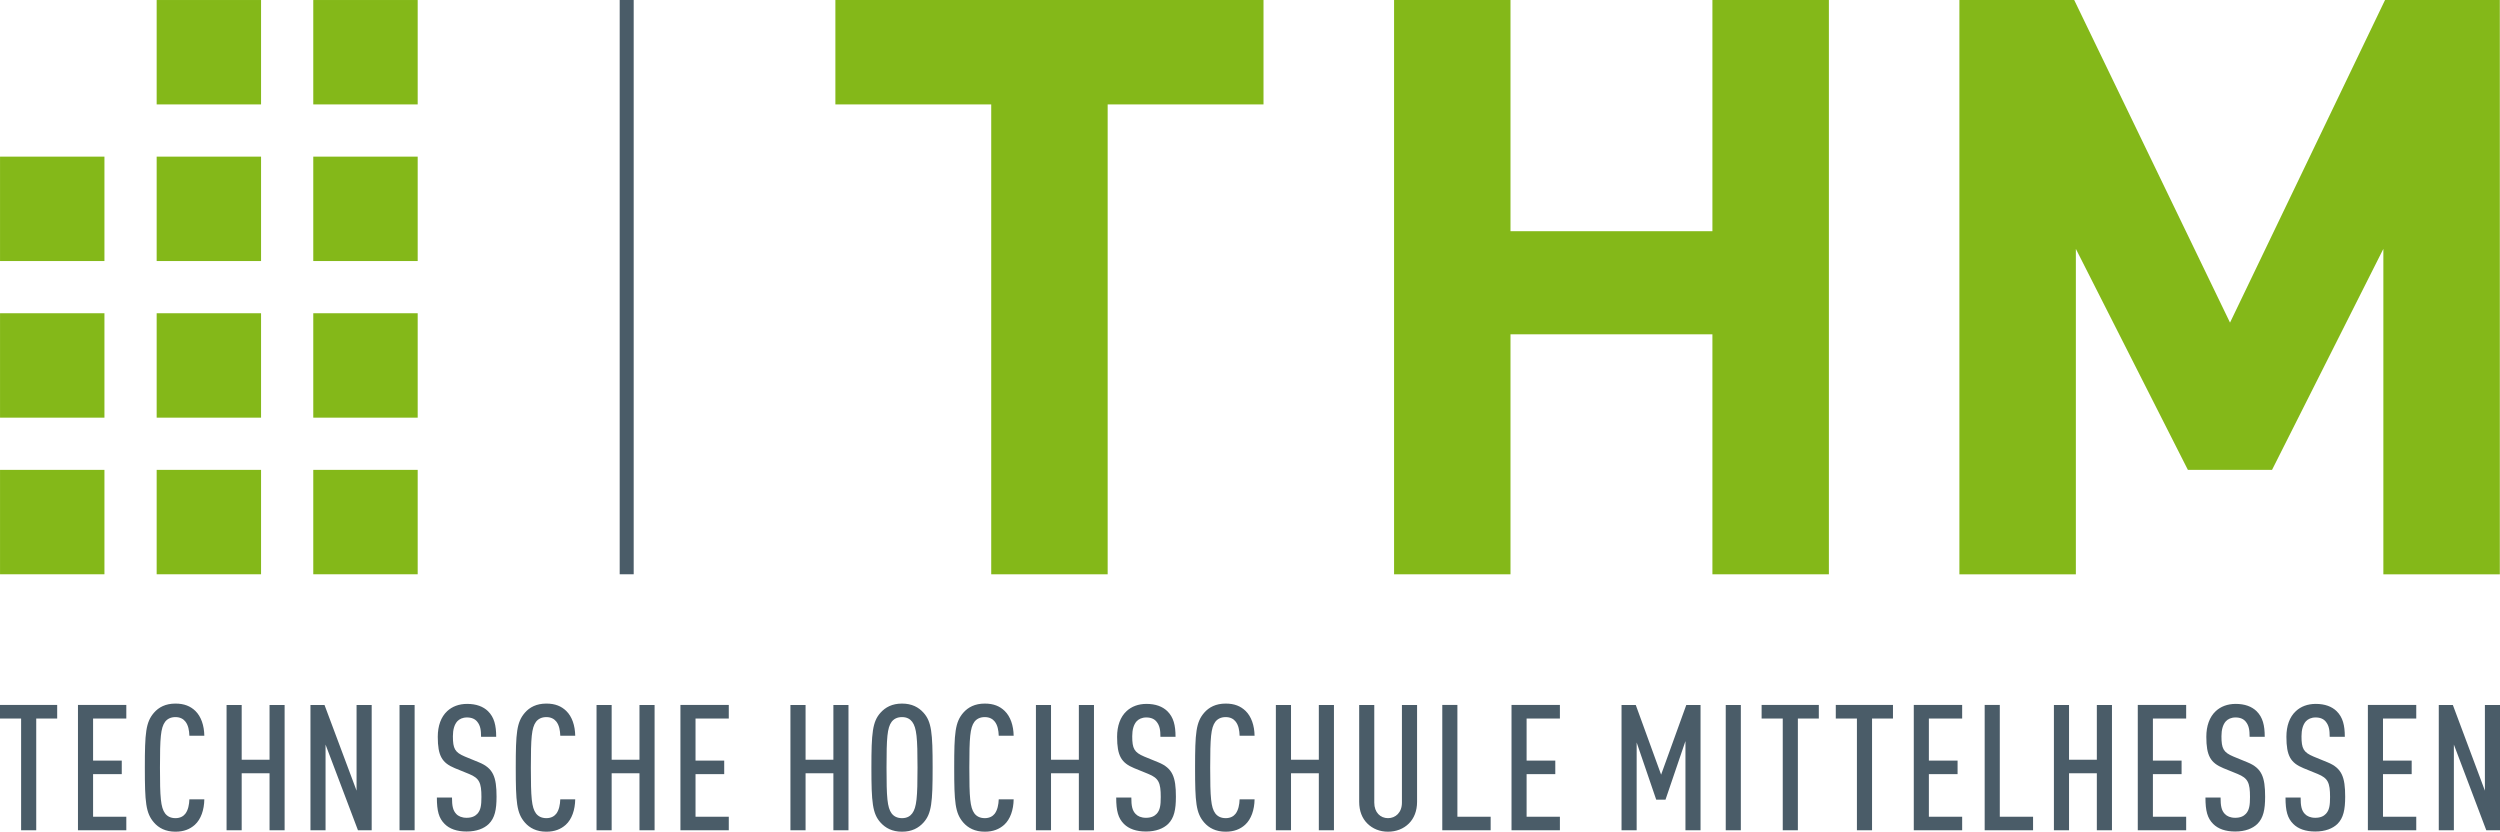
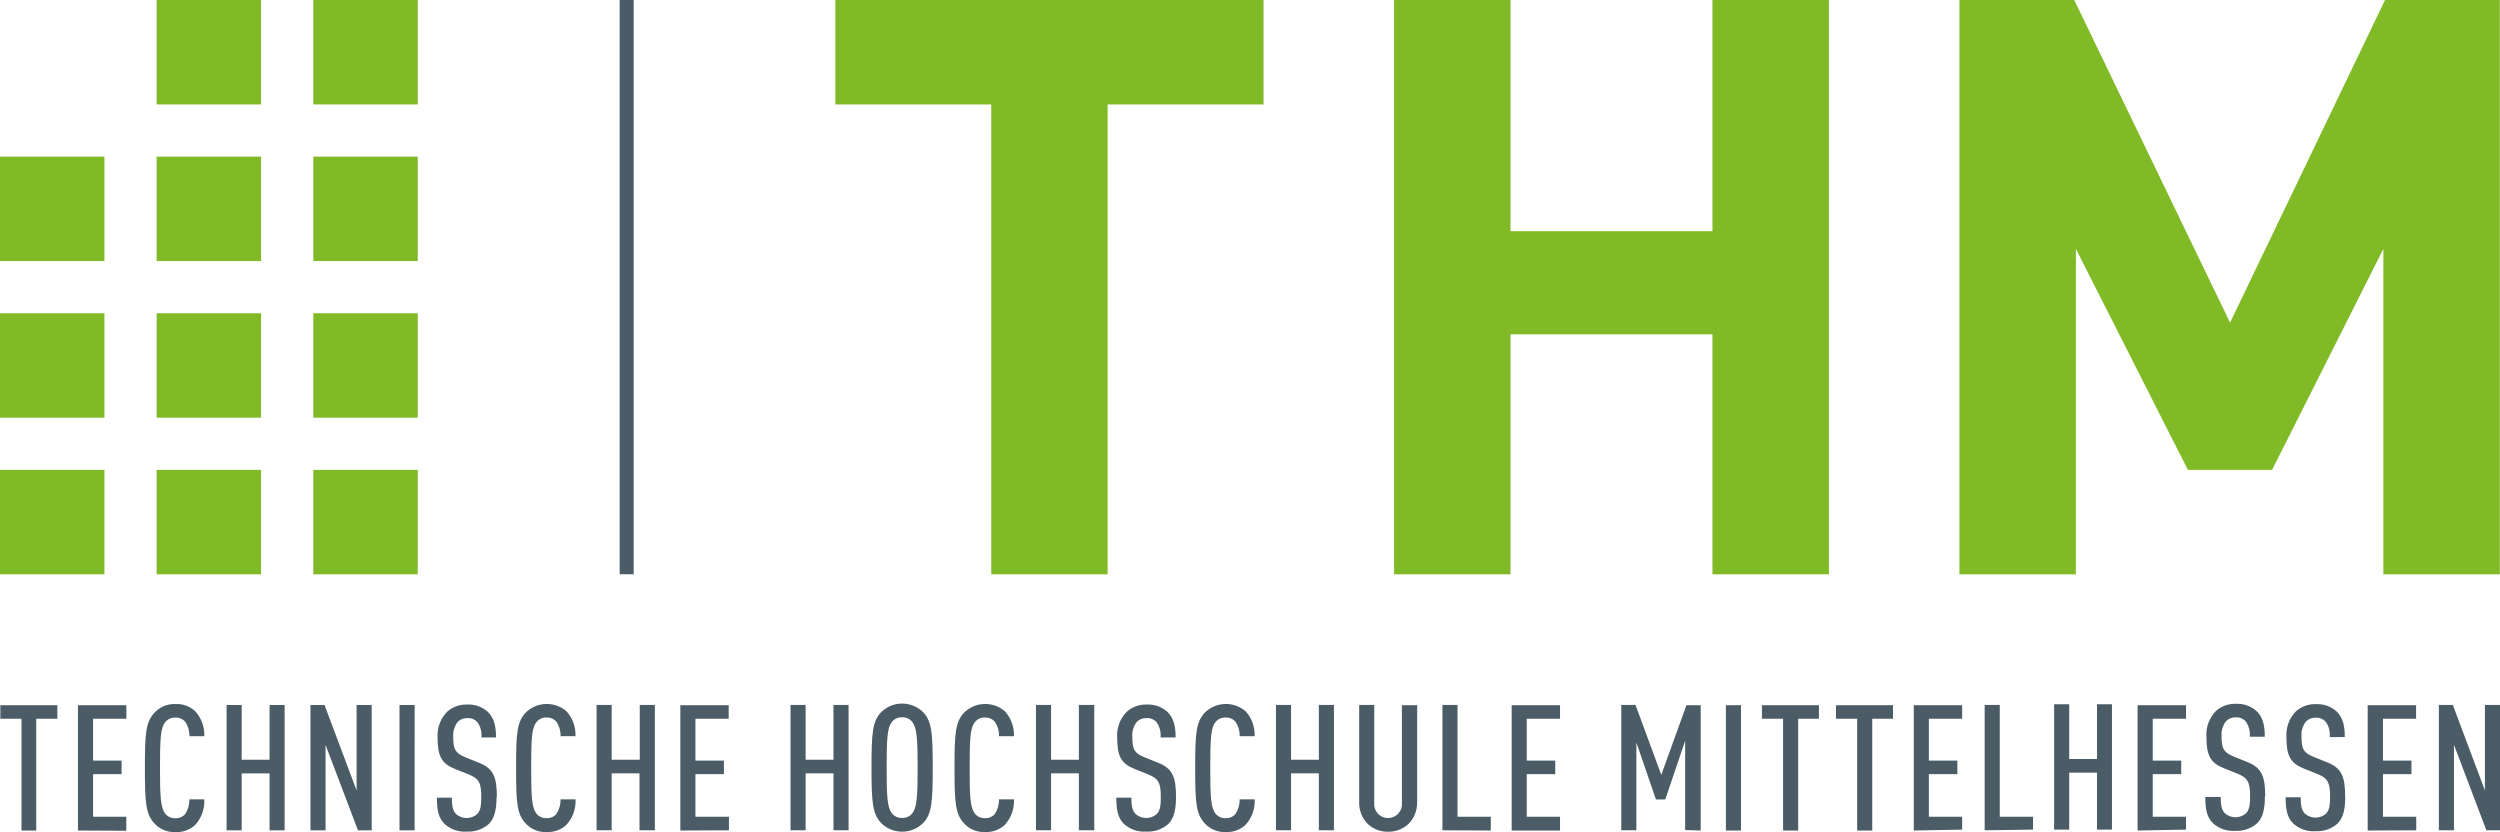
- <svg xmlns="http://www.w3.org/2000/svg" version="1.1" id="Ebene_1" x="0px" y="0px" width="826.05px" height="274.81px" viewBox="0 0 826.05 274.81" enable-background="new 0 0 826.05 274.81" xml:space="preserve">
-   <g>
-     <rect x="103.512" y="155.255" fill="#84B819" width="34.5" height="34.497" />
-     <rect x="103.512" y="103.503" fill="#84B819" width="34.5" height="34.5" />
-     <rect x="103.512" y="51.755" fill="#84B819" width="34.5" height="34.497" />
-     <rect x="103.512" y="0.004" fill="#84B819" width="34.5" height="34.496" />
-     <rect x="51.765" y="51.755" fill="#84B819" width="34.493" height="34.497" />
-     <rect x="51.765" y="0.004" fill="#84B819" width="34.493" height="34.496" />
-     <rect x="0.009" y="51.755" fill="#84B819" width="34.501" height="34.497" />
-     <rect x="51.765" y="155.255" fill="#84B819" width="34.493" height="34.497" />
-     <rect x="51.765" y="103.503" fill="#84B819" width="34.493" height="34.5" />
-     <rect x="0.009" y="155.255" fill="#84B819" width="34.501" height="34.497" />
-     <rect x="0.009" y="103.503" fill="#84B819" width="34.501" height="34.5" />
-     <polygon fill="#84B819" points="365.995,34.5 365.995,189.761 327.521,189.761 327.521,34.5 276.027,34.5 276.027,0 417.488,0   417.488,34.5  " />
-     <polygon fill="#84B819" points="565.816,189.761 565.816,110.461 499.097,110.461 499.097,189.761 460.63,189.761 460.63,0   499.097,0 499.097,76.395 565.816,76.395 565.816,0 604.3,0 604.3,189.761  " />
-     <polygon fill="#84B819" points="787.509,189.761 787.509,82.232 750.732,155.243 722.919,155.25 685.906,82.232 685.906,189.761   647.423,189.761 647.423,0 685.357,0 736.843,106.602 788.066,0 825.992,0 825.992,189.761  " />
-     <g>
-       <path fill="#4A5C68" d="M826.05,274.343v-41.407h-4.988v28.321l-10.594-28.321h-4.648v41.407h4.988v-28.32l10.711,28.32H826.05z     M798.38,274.343v-4.472h-10.992v-14.085h9.479v-4.472h-9.479v-13.907h10.992v-4.472h-15.986v41.407H798.38z M774.894,263.234    c0-6.509-1.107-9.417-5.809-11.345l-4.656-1.91c-3.314-1.404-3.967-2.621-3.967-6.697c0-2.146,0.467-3.838,1.455-4.953    c0.711-0.743,1.75-1.268,3.213-1.268c1.564,0,2.67,0.524,3.363,1.395c1.049,1.275,1.285,2.781,1.285,5.005h4.998    c0-3.779-0.643-6.458-2.732-8.497c-1.564-1.504-3.838-2.383-6.863-2.383c-2.74,0-4.947,0.879-6.57,2.383    c-2.096,1.928-3.137,4.888-3.137,8.497c0,6.28,1.387,8.599,5.641,10.356l4.709,1.919c3.371,1.394,4.074,2.849,4.074,7.617    c0,2.738-0.236,4.312-1.346,5.528c-0.752,0.813-1.857,1.336-3.551,1.336c-1.563,0-2.729-0.523-3.43-1.285    c-1.109-1.157-1.396-2.671-1.396-5.411h-4.996c0,4.431,0.643,6.813,2.563,8.726c1.623,1.633,4.064,2.502,7.26,2.502    c3.324,0,5.768-0.989,7.34-2.502C774.31,270.276,774.894,267.547,774.894,263.234 M748.443,263.234    c0-6.509-1.109-9.417-5.828-11.345l-4.648-1.91c-3.322-1.404-3.955-2.621-3.955-6.697c0-2.146,0.463-3.838,1.453-4.953    c0.701-0.743,1.742-1.268,3.213-1.268c1.564,0,2.664,0.524,3.365,1.395c1.047,1.275,1.275,2.781,1.275,5.005h4.996    c0-3.779-0.643-6.458-2.721-8.497c-1.582-1.504-3.838-2.383-6.875-2.383c-2.73,0-4.945,0.879-6.576,2.383    c-2.08,1.928-3.129,4.888-3.129,8.497c0,6.28,1.395,8.599,5.631,10.356l4.717,1.919c3.383,1.394,4.084,2.849,4.084,7.617    c0,2.738-0.246,4.312-1.344,5.528c-0.76,0.813-1.859,1.336-3.551,1.336c-1.572,0-2.73-0.523-3.434-1.285    c-1.105-1.157-1.393-2.671-1.393-5.411h-4.998c0,4.431,0.643,6.813,2.553,8.726c1.633,1.633,4.066,2.502,7.271,2.502    c3.314,0,5.758-0.989,7.33-2.502C747.849,270.276,748.443,267.547,748.443,263.234 M722.353,274.343v-4.472h-10.99v-14.085h9.477    v-4.472h-9.477v-13.907h10.99v-4.472h-15.988v41.407H722.353z M697.835,274.343v-41.407h-4.998v18.091h-9.188v-18.091h-4.996    v41.407h4.996v-18.844h9.188v18.844H697.835z M671.763,274.343v-4.472h-10.99v-36.936h-4.996v41.407H671.763z M648.337,274.343    v-4.472h-10.998v-14.085h9.484v-4.472h-9.484v-13.907h10.998v-4.472h-15.986v41.407H648.337z M625.476,237.407v-4.472h-18.895    v4.472h6.982v36.936h4.998v-36.936H625.476z M600.976,237.407v-4.472h-18.904v4.472h6.984v36.936h4.996v-36.936H600.976z     M575.208,232.936h-4.988v41.407h4.988V232.936z M561.894,274.343v-41.407h-4.709l-8.32,23.029l-8.377-23.029h-4.701v41.407h4.998    v-29.015l6.459,18.888h3.074l6.588-19.352v29.479H561.894z M515.421,274.343v-4.472h-11v-14.085h9.479v-4.472h-9.479v-13.907h11    v-4.472h-15.986v41.407H515.421z M492.544,274.343v-4.472h-10.99v-36.936h-4.996v41.407H492.544z M468.23,264.927v-31.991h-5.006    v32.278c0,3.254-2.096,5.121-4.598,5.121c-2.504,0-4.539-1.867-4.539-5.121v-32.278h-4.988v31.991    c0,3.034,0.973,5.461,2.672,7.151c1.799,1.802,4.184,2.731,6.855,2.731c2.688,0,5.123-0.93,6.924-2.731    C467.232,270.388,468.23,267.961,468.23,264.927 M440.763,274.343v-41.407h-4.996v18.091h-9.191v-18.091h-5.004v41.407h5.004    v-18.844h9.191v18.844H440.763z M414.539,264.105h-4.947c-0.05,1.751-0.405,3.56-1.335,4.776    c-0.634,0.813-1.682,1.453-3.264,1.453c-1.623,0-2.729-0.641-3.433-1.57c-1.453-1.98-1.69-5.293-1.69-15.126    c0-9.831,0.237-13.145,1.69-15.132c0.703-0.921,1.81-1.563,3.433-1.563c1.582,0,2.629,0.643,3.264,1.453    c0.989,1.218,1.285,2.968,1.335,4.71h4.947c-0.059-3.375-1.049-6.332-2.969-8.201c-1.631-1.564-3.651-2.428-6.577-2.428    c-3.254,0-5.52,1.209-7.092,3.011c-2.731,3.146-3.026,6.696-3.026,18.15c0,11.464,0.294,15.007,3.026,18.151    c1.573,1.793,3.838,3.02,7.092,3.02c2.74,0,4.786-0.821,6.4-2.274C413.43,270.69,414.48,267.606,414.539,264.105 M388.542,263.234    c0-6.509-1.108-9.417-5.809-11.345l-4.667-1.91c-3.305-1.404-3.956-2.621-3.956-6.697c0-2.146,0.464-3.838,1.453-4.953    c0.703-0.743,1.751-1.268,3.204-1.268c1.564,0,2.681,0.524,3.374,1.395c1.048,1.275,1.285,2.781,1.285,5.005h4.995    c0-3.779-0.643-6.458-2.729-8.497c-1.573-1.504-3.838-2.383-6.866-2.383c-2.739,0-4.945,0.879-6.577,2.383    c-2.089,1.928-3.137,4.888-3.137,8.497c0,6.28,1.396,8.599,5.648,10.356l4.708,1.919c3.374,1.394,4.067,2.849,4.067,7.617    c0,2.738-0.237,4.312-1.335,5.528c-0.752,0.813-1.869,1.336-3.551,1.336c-1.573,0-2.731-0.523-3.433-1.285    c-1.106-1.157-1.403-2.671-1.403-5.411h-4.997c0,4.431,0.651,6.813,2.553,8.726c1.64,1.633,4.084,2.502,7.28,2.502    c3.322,0,5.757-0.989,7.33-2.502C387.95,270.276,388.542,267.547,388.542,263.234 M361.472,274.343v-41.407h-4.997v18.091h-9.197    v-18.091h-4.988v41.407h4.988v-18.844h9.197v18.844H361.472z M334.934,264.105h-4.928c-0.067,1.751-0.423,3.56-1.344,4.776    c-0.643,0.813-1.692,1.453-3.263,1.453c-1.633,0-2.74-0.641-3.441-1.57c-1.446-1.98-1.673-5.293-1.673-15.126    c0-9.831,0.227-13.145,1.673-15.132c0.702-0.921,1.808-1.563,3.441-1.563c1.571,0,2.621,0.643,3.263,1.453    c0.989,1.218,1.277,2.968,1.344,4.71h4.928c-0.059-3.375-1.048-6.332-2.967-8.201c-1.623-1.564-3.653-2.428-6.568-2.428    c-3.256,0-5.521,1.209-7.103,3.011c-2.721,3.146-3.008,6.696-3.008,18.15c0,11.464,0.287,15.007,3.008,18.151    c1.582,1.793,3.847,3.02,7.103,3.02c2.73,0,4.767-0.821,6.398-2.274C333.827,270.69,334.875,267.606,334.934,264.105     M303.165,253.639c0,9.833-0.288,13.146-1.751,15.126c-0.693,0.93-1.741,1.57-3.372,1.57c-1.632,0-2.731-0.641-3.433-1.57    c-1.455-1.98-1.682-5.293-1.682-15.126c0-9.831,0.227-13.145,1.682-15.132c0.702-0.921,1.801-1.563,3.433-1.563    c1.631,0,2.679,0.643,3.372,1.563C302.877,240.494,303.165,243.808,303.165,253.639 M308.16,253.639    c0-11.454-0.347-15.183-3.018-18.15c-1.623-1.802-3.838-3.011-7.101-3.011c-3.256,0-5.47,1.209-7.095,3.011    c-2.67,2.968-3.017,6.696-3.017,18.15c0,11.464,0.347,15.185,3.017,18.151c1.625,1.793,3.838,3.02,7.095,3.02    c3.263,0,5.479-1.227,7.101-3.02C307.813,268.823,308.16,265.103,308.16,253.639 M280.355,274.343v-41.407h-4.988v18.091h-9.19    v-18.091h-5.004v41.407h5.004v-18.844h9.19v18.844H280.355z M240.806,274.343v-4.472h-10.99v-14.085h9.478v-4.472h-9.478v-13.907    h10.99v-4.472h-15.978v41.407H240.806z M216.289,274.343v-41.407h-4.995v18.091h-9.19v-18.091h-4.997v41.407h4.997v-18.844h9.19    v18.844H216.289z M190.066,264.105h-4.938c-0.059,1.751-0.405,3.56-1.335,4.776c-0.651,0.813-1.699,1.453-3.263,1.453    c-1.623,0-2.731-0.641-3.433-1.57c-1.453-1.98-1.69-5.293-1.69-15.126c0-9.831,0.237-13.145,1.69-15.132    c0.702-0.921,1.81-1.563,3.433-1.563c1.564,0,2.612,0.643,3.263,1.453c0.98,1.218,1.276,2.968,1.335,4.71h4.938    c-0.061-3.375-1.041-6.332-2.969-8.201c-1.623-1.564-3.66-2.428-6.568-2.428c-3.263,0-5.529,1.209-7.093,3.011    c-2.731,3.146-3.019,6.696-3.019,18.15c0,11.464,0.288,15.007,3.019,18.151c1.564,1.793,3.83,3.02,7.093,3.02    c2.738,0,4.768-0.821,6.4-2.274C188.966,270.69,190.005,267.606,190.066,264.105 M164.069,263.234c0-6.509-1.1-9.417-5.818-11.345    l-4.648-1.91c-3.322-1.404-3.956-2.621-3.956-6.697c0-2.146,0.464-3.838,1.453-4.953c0.693-0.743,1.742-1.268,3.196-1.268    c1.581,0,2.679,0.524,3.381,1.395c1.049,1.275,1.278,2.781,1.278,5.005h4.995c0-3.779-0.643-6.458-2.73-8.497    c-1.564-1.504-3.838-2.383-6.866-2.383c-2.738,0-4.945,0.879-6.577,2.383c-2.08,1.928-3.128,4.888-3.128,8.497    c0,6.28,1.395,8.599,5.631,10.356l4.716,1.919c3.374,1.394,4.076,2.849,4.076,7.617c0,2.738-0.237,4.312-1.335,5.528    c-0.762,0.813-1.86,1.336-3.56,1.336c-1.564,0-2.74-0.523-3.433-1.285c-1.098-1.157-1.395-2.671-1.395-5.411h-4.997    c0,4.431,0.643,6.813,2.562,8.726c1.614,1.633,4.067,2.502,7.262,2.502c3.313,0,5.766-0.989,7.33-2.502    C163.486,270.276,164.069,267.547,164.069,263.234 M137,232.936h-4.988v41.407H137V232.936z M122.813,274.343v-41.407h-4.996    v28.321l-10.593-28.321h-4.642v41.407h4.988v-28.32l10.711,28.32H122.813z M94.043,274.343v-41.407h-4.979v18.091h-9.206v-18.091    h-4.996v41.407h4.996v-18.844h9.206v18.844H94.043z M67.514,264.105h-4.937c-0.059,1.751-0.405,3.56-1.344,4.776    c-0.634,0.813-1.682,1.453-3.263,1.453c-1.623,0-2.722-0.641-3.424-1.57c-1.454-1.98-1.69-5.293-1.69-15.126    c0-9.831,0.236-13.145,1.69-15.132c0.703-0.921,1.801-1.563,3.424-1.563c1.582,0,2.629,0.643,3.263,1.453    c0.989,1.218,1.285,2.968,1.344,4.71h4.937c-0.059-3.375-1.048-6.332-2.958-8.201c-1.631-1.564-3.678-2.428-6.586-2.428    c-3.254,0-5.52,1.209-7.084,3.011c-2.731,3.146-3.027,6.696-3.027,18.15c0,11.464,0.295,15.007,3.027,18.151    c1.564,1.793,3.83,3.02,7.084,3.02c2.739,0,4.785-0.821,6.409-2.274C66.407,270.69,67.455,267.606,67.514,264.105 M41.738,274.343    v-4.472H30.756v-14.085h9.477v-4.472h-9.477v-13.907h10.982v-4.472H25.76v41.407H41.738z M18.895,237.407v-4.472H0v4.472h6.975    v36.936h4.996v-36.936H18.895z" />
-       <rect x="204.759" fill="#4A5C68" width="4.625" height="189.752" />
-     </g>
-   </g>
+ <svg xmlns="http://www.w3.org/2000/svg" id="Ebene_1" data-name="Ebene 1" viewBox="0 0 438.79 145.98">
+   <defs>
+     <style>.cls-1{fill:#80ba27;}.cls-2{fill:#4b5c66;}</style>
+   </defs>
+   <rect class="cls-1" x="54.99" y="82.47" width="18.33" height="18.33" />
+   <rect class="cls-1" x="54.99" y="54.98" width="18.33" height="18.33" />
+   <rect class="cls-1" x="54.99" y="27.49" width="18.33" height="18.33" />
+   <rect class="cls-1" x="54.99" width="18.33" height="18.33" />
+   <rect class="cls-1" x="27.49" y="27.49" width="18.33" height="18.33" />
+   <rect class="cls-1" x="27.49" width="18.33" height="18.33" />
+   <rect class="cls-1" y="27.49" width="18.33" height="18.33" />
+   <rect class="cls-1" x="27.49" y="82.47" width="18.33" height="18.33" />
+   <rect class="cls-1" x="27.49" y="54.98" width="18.33" height="18.33" />
+   <rect class="cls-1" y="82.47" width="18.33" height="18.33" />
+   <rect class="cls-1" y="54.98" width="18.33" height="18.33" />
+   <polygon class="cls-1" points="194.41 18.33 194.41 100.8 173.98 100.8 173.98 18.33 146.62 18.33 146.62 0 221.77 0 221.77 18.33 194.41 18.33" />
+   <polygon class="cls-1" points="300.56 100.8 300.56 58.68 265.12 58.68 265.12 100.8 244.68 100.8 244.68 0 265.12 0 265.12 40.58 300.56 40.58 300.56 0 321 0 321 100.8 300.56 100.8" />
+   <polygon class="cls-1" points="418.32 100.8 418.32 43.68 398.79 82.47 384.01 82.47 364.35 43.68 364.35 100.8 343.91 100.8 343.91 0 364.06 0 391.41 56.63 418.61 0 438.76 0 438.76 100.8 418.32 100.8" />
+   <path class="cls-2" d="M445.73,159.58v-22h-2.65v15l-5.63-15H435v22h2.65v-15l5.69,15Zm-14.7,0V157.2h-5.84v-7.48h5v-2.37h-5V140H431v-2.38h-8.49v22Zm-12.48-5.9c0-3.46-.59-5-3.08-6l-2.48-1c-1.76-.74-2.1-1.39-2.1-3.55a3.88,3.88,0,0,1,.77-2.63,2.24,2.24,0,0,1,1.71-.68,2.16,2.16,0,0,1,1.79.74,3.88,3.88,0,0,1,.68,2.66h2.65c0-2-.34-3.43-1.45-4.51a5.07,5.07,0,0,0-3.65-1.27,5,5,0,0,0-3.49,1.27,5.93,5.93,0,0,0-1.66,4.51c0,3.34.74,4.57,3,5.5l2.5,1c1.79.74,2.17,1.51,2.17,4,0,1.45-.13,2.29-.71,2.94a2.83,2.83,0,0,1-3.71,0c-.59-.62-.74-1.42-.74-2.88h-2.65c0,2.35.34,3.62,1.36,4.63a5.26,5.26,0,0,0,3.86,1.33,5.46,5.46,0,0,0,3.89-1.33c1-1,1.36-2.5,1.36-4.79m-14.05,0c0-3.46-.59-5-3.09-6l-2.47-1c-1.76-.74-2.1-1.39-2.1-3.55a3.87,3.87,0,0,1,.77-2.63,2.23,2.23,0,0,1,1.7-.68,2.16,2.16,0,0,1,1.79.74,3.87,3.87,0,0,1,.68,2.66h2.65c0-2-.34-3.43-1.45-4.51a5.07,5.07,0,0,0-3.65-1.27,5,5,0,0,0-3.49,1.27,5.93,5.93,0,0,0-1.66,4.51c0,3.34.74,4.57,3,5.5l2.5,1c1.79.74,2.17,1.51,2.17,4,0,1.45-.13,2.29-.71,2.94a2.83,2.83,0,0,1-3.71,0c-.59-.62-.74-1.42-.74-2.88H394c0,2.35.34,3.62,1.36,4.63a5.26,5.26,0,0,0,3.86,1.33,5.46,5.46,0,0,0,3.89-1.33c1-1,1.36-2.5,1.36-4.79m-13.85,5.9V157.2h-5.84v-7.48h5v-2.37h-5V140h5.84v-2.38h-8.5v22Zm-13,0v-22H375v9.61h-4.88v-9.61h-2.65v22h2.65v-10H375v10Zm-13.85,0V157.2h-5.84V137.58h-2.65v22Zm-12.44,0V157.2h-5.84v-7.48h5v-2.37h-5V140h5.84v-2.38h-8.49v22ZM339.19,140v-2.38h-10V140h3.71v19.62h2.65V140Zm-13,0v-2.38h-10V140h3.71v19.62h2.65V140Zm-13.68-2.38h-2.65v22h2.65Zm-7.07,22v-22h-2.5l-4.42,12.23L294,137.58h-2.5v22h2.65V144.17l3.43,10h1.64l3.49-10.29v15.66Zm-24.69,0V157.2h-5.84v-7.48h5v-2.37h-5V140h5.84v-2.38h-8.49v22Zm-12.15,0V157.2h-5.84V137.58h-2.65v22Zm-12.92-5v-17H253v17.15a2.44,2.44,0,1,1-4.86,0V137.58H245.5v17a5.21,5.21,0,0,0,1.42,3.8,5,5,0,0,0,3.64,1.45,5.1,5.1,0,0,0,3.68-1.45,5.22,5.22,0,0,0,1.42-3.8m-14.59,5v-22h-2.65v9.61h-4.88v-9.61h-2.65v22h2.65v-10h4.88v10Zm-13.93-5.44h-2.62a4.52,4.52,0,0,1-.71,2.54,2.11,2.11,0,0,1-1.73.77,2.16,2.16,0,0,1-1.83-.83c-.77-1.05-.89-2.81-.89-8s.12-7,.89-8a2.16,2.16,0,0,1,1.83-.83,2.1,2.1,0,0,1,1.73.77,4.16,4.16,0,0,1,.71,2.5h2.63a6.16,6.16,0,0,0-1.57-4.36,5.29,5.29,0,0,0-7.26.31c-1.45,1.67-1.61,3.55-1.61,9.64s.16,8,1.61,9.64a4.75,4.75,0,0,0,3.77,1.6,4.84,4.84,0,0,0,3.4-1.2,6.14,6.14,0,0,0,1.67-4.48m-13.81-.46c0-3.46-.59-5-3.09-6l-2.48-1c-1.76-.74-2.1-1.39-2.1-3.55a3.86,3.86,0,0,1,.77-2.63,2.22,2.22,0,0,1,1.7-.68,2.17,2.17,0,0,1,1.8.74,3.88,3.88,0,0,1,.68,2.66h2.65c0-2-.34-3.43-1.45-4.51a5.07,5.07,0,0,0-3.65-1.27,5,5,0,0,0-3.49,1.27,5.93,5.93,0,0,0-1.67,4.51c0,3.34.74,4.57,3,5.5l2.5,1c1.79.74,2.16,1.51,2.16,4,0,1.45-.12,2.29-.71,2.94a2.83,2.83,0,0,1-3.71,0c-.59-.62-.74-1.42-.74-2.88h-2.65c0,2.35.34,3.62,1.36,4.63a5.27,5.27,0,0,0,3.87,1.33,5.46,5.46,0,0,0,3.89-1.33c1-1,1.36-2.5,1.36-4.79M199,159.58v-22H196.3v9.61h-4.88v-9.61h-2.65v22h2.65v-10h4.88v10Zm-14.1-5.44h-2.62a4.54,4.54,0,0,1-.71,2.54,2.1,2.1,0,0,1-1.73.77,2.16,2.16,0,0,1-1.82-.83c-.77-1.05-.89-2.81-.89-8s.12-7,.89-8a2.16,2.16,0,0,1,1.82-.83,2.1,2.1,0,0,1,1.73.77,4.17,4.17,0,0,1,.71,2.5h2.62a6.15,6.15,0,0,0-1.57-4.36,5.29,5.29,0,0,0-7.26.31c-1.45,1.67-1.6,3.55-1.6,9.64s.16,8,1.6,9.64a4.75,4.75,0,0,0,3.77,1.6,4.84,4.84,0,0,0,3.4-1.2,6.14,6.14,0,0,0,1.67-4.48M168,148.58c0,5.22-.15,7-.93,8a2.09,2.09,0,0,1-1.79.83,2.16,2.16,0,0,1-1.82-.83c-.77-1.05-.9-2.81-.9-8s.13-7,.9-8a2.16,2.16,0,0,1,1.82-.83,2.09,2.09,0,0,1,1.79.83c.78,1.05.93,2.81.93,8m2.65,0c0-6.09-.18-8.07-1.6-9.64a5.23,5.23,0,0,0-7.54,0c-1.42,1.58-1.61,3.55-1.61,9.64s.19,8.06,1.61,9.64a5.23,5.23,0,0,0,7.54,0c1.42-1.58,1.6-3.55,1.6-9.64m-14.77,11v-22h-2.65v9.61h-4.89v-9.61h-2.65v22h2.65v-10h4.89v10Zm-21,0V157.2H129v-7.48h5v-2.37h-5V140h5.84v-2.38h-8.49v22Zm-13,0v-22h-2.65v9.61H114.3v-9.61h-2.65v22h2.65v-10h4.88v10Zm-13.93-5.44h-2.62a4.54,4.54,0,0,1-.71,2.54,2.11,2.11,0,0,1-1.73.77,2.16,2.16,0,0,1-1.82-.83c-.77-1.05-.9-2.81-.9-8s.12-7,.9-8a2.16,2.16,0,0,1,1.82-.83,2.1,2.1,0,0,1,1.73.77,4.21,4.21,0,0,1,.71,2.5h2.62a6.15,6.15,0,0,0-1.57-4.36,5.29,5.29,0,0,0-7.26.31c-1.45,1.67-1.6,3.55-1.6,9.64s.15,8,1.6,9.64a4.74,4.74,0,0,0,3.77,1.6,4.85,4.85,0,0,0,3.4-1.2,6.14,6.14,0,0,0,1.67-4.48m-13.81-.46c0-3.46-.59-5-3.09-6l-2.47-1c-1.76-.74-2.1-1.39-2.1-3.55a3.86,3.86,0,0,1,.77-2.63,2.22,2.22,0,0,1,1.7-.68,2.17,2.17,0,0,1,1.79.74,3.88,3.88,0,0,1,.68,2.66H94c0-2-.34-3.43-1.45-4.51a5.06,5.06,0,0,0-3.65-1.27,5,5,0,0,0-3.49,1.27,5.93,5.93,0,0,0-1.67,4.51c0,3.34.74,4.57,3,5.5l2.51,1c1.79.74,2.16,1.51,2.16,4,0,1.45-.12,2.29-.71,2.94a2.83,2.83,0,0,1-3.71,0c-.59-.62-.74-1.42-.74-2.88H83.62c0,2.35.34,3.62,1.36,4.63a5.26,5.26,0,0,0,3.86,1.33,5.46,5.46,0,0,0,3.89-1.33c1-1,1.36-2.5,1.36-4.79m-14.37-16.1H77.06v22h2.65Zm-7.54,22v-22H69.53v15l-5.63-15H61.43v22h2.65v-15l5.69,15Zm-15.28,0v-22H54.25v9.61H49.36v-9.61H46.71v22h2.65v-10h4.89v10Zm-14.1-5.44H40.18a4.55,4.55,0,0,1-.71,2.54,2.11,2.11,0,0,1-1.73.77,2.16,2.16,0,0,1-1.82-.83c-.77-1.05-.9-2.81-.9-8s.12-7,.9-8a2.16,2.16,0,0,1,1.82-.83,2.1,2.1,0,0,1,1.73.77,4.21,4.21,0,0,1,.71,2.5H42.8a6.14,6.14,0,0,0-1.57-4.36,4.72,4.72,0,0,0-3.49-1.29,4.75,4.75,0,0,0-3.77,1.6c-1.45,1.67-1.6,3.55-1.6,9.64s.16,8,1.6,9.64a4.75,4.75,0,0,0,3.77,1.6,4.85,4.85,0,0,0,3.4-1.2,6.14,6.14,0,0,0,1.66-4.48m-13.69,5.44V157.2H23.28v-7.48h5v-2.37h-5V140h5.84v-2.38H20.62v22ZM17,140v-2.38h-10V140h3.71v19.62H13.3V140Z" transform="translate(-6.94 -13.85)" />
+   <rect class="cls-2" x="108.76" width="2.46" height="100.79" />
</svg>
